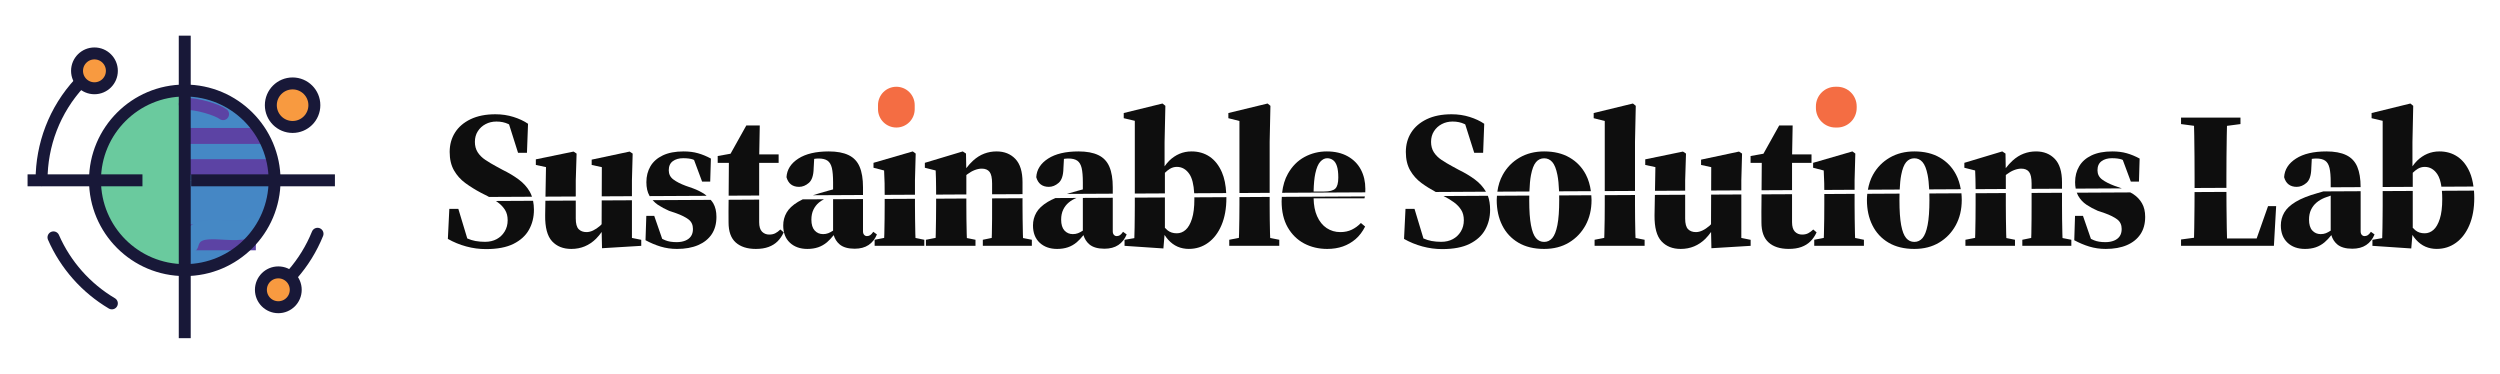
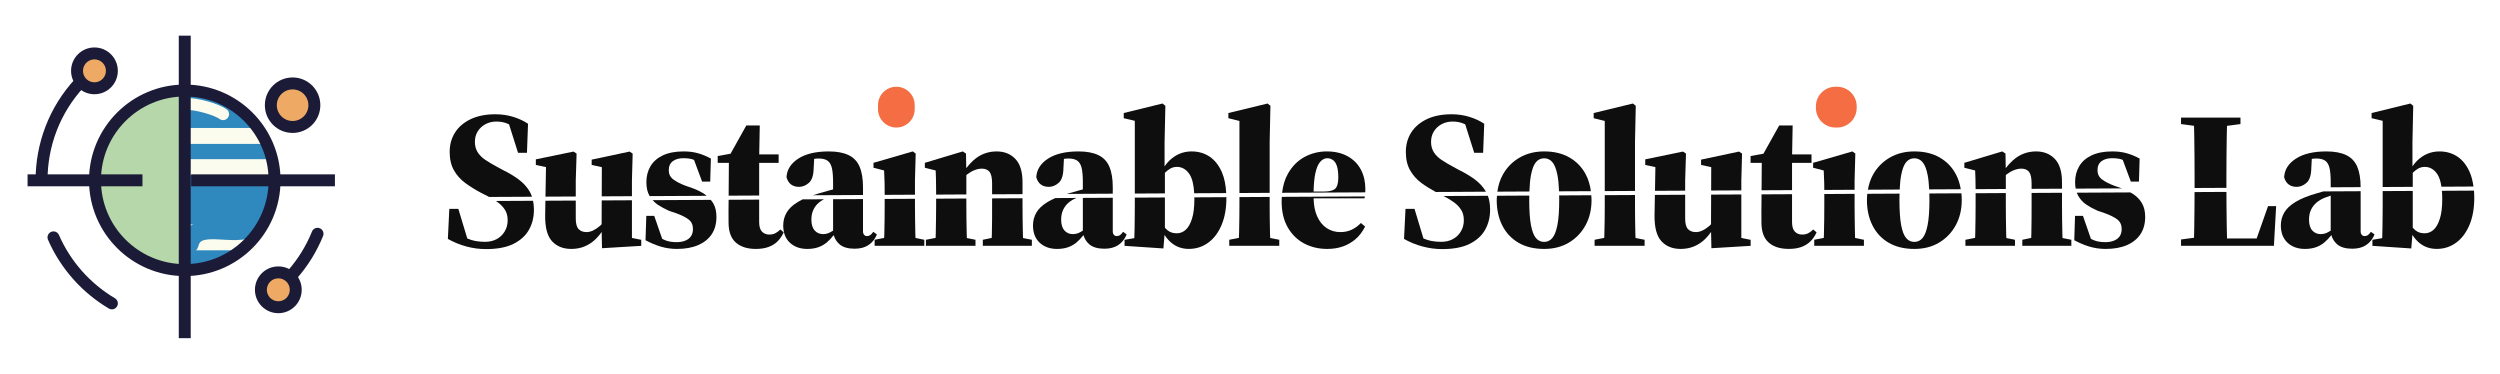
<svg xmlns="http://www.w3.org/2000/svg" viewBox="7 7 455 68" role="img" aria-label="Sustainable Solutions Lab">
  <g transform="translate(8.715854 8.835727) scale(0.181499)">
    <defs>
      <clipPath id="m-clip-0">
        <path clip-rule="nonzero" d="M 6 0.211 L 342.965 0.211 L 342.965 275 L 6 275 Z M 6 0.211 " />
      </clipPath>
      <clipPath id="m-clip-1">
        <path clip-rule="nonzero" d="M 0 0.211 L 342.965 0.211 L 342.965 343.598 L 0 343.598 Z M 0 0.211 " />
      </clipPath>
      <clipPath id="m-clip-2">
        <path clip-rule="nonzero" d="M 0 0.211 L 273 0.211 L 273 249 L 0 249 Z M 0 0.211 " />
      </clipPath>
      <clipPath id="m-clip-3">
        <path clip-rule="nonzero" d="M 92 0.211 L 342.965 0.211 L 342.965 287 L 92 287 Z M 92 0.211 " />
      </clipPath>
      <clipPath id="m-clip-4">
        <path clip-rule="nonzero" d="M 82 93 L 342.965 93 L 342.965 343.598 L 82 343.598 Z M 82 93 " />
      </clipPath>
      <clipPath id="m-clip-5">
        <path clip-rule="nonzero" d="M 0 58 L 273 58 L 273 343.598 L 0 343.598 Z M 0 58 " />
      </clipPath>
      <clipPath id="m-clip-6">
        <path clip-rule="nonzero" d="M 114 54 L 342.965 54 L 342.965 343.598 L 114 343.598 Z M 114 54 " />
      </clipPath>
      <clipPath id="m-clip-7">
        <path clip-rule="nonzero" d="M 0 0.211 L 241 0.211 L 241 341 L 0 341 Z M 0 0.211 " />
      </clipPath>
    </defs>
-     <path fill-rule="nonzero" fill="rgb(27.13%, 53.143%, 77.373%)" fill-opacity="1" d="M 175.844 170.707 L 175.844 80.664 C 225.57 80.664 265.887 120.977 265.887 170.707 " />
-     <path fill-rule="nonzero" fill="rgb(27.013%, 52.817%, 77.074%)" fill-opacity="1" d="M 175.844 170.707 L 175.844 260.746 C 225.57 260.746 265.887 220.434 265.887 170.707 " />
-     <path fill-rule="nonzero" fill="rgb(41.632%, 79.321%, 62%)" fill-opacity="1" d="M 175.844 260.746 C 126.117 260.746 85.801 220.434 85.801 170.707 C 85.801 120.977 126.117 80.664 175.844 80.664 " />
-     <path fill="none" stroke-width="16" stroke-linecap="butt" stroke-linejoin="miter" stroke="rgb(35.892%, 26.288%, 64.223%)" stroke-opacity="1" stroke-miterlimit="10" d="M -0 0.002 L 88.606 0.002 " transform="matrix(0.998494, 0, 0, -0.998494, 176.4497, 157.49)" />
-     <path fill="none" stroke-width="16" stroke-linecap="butt" stroke-linejoin="miter" stroke="rgb(35.892%, 26.288%, 64.223%)" stroke-opacity="1" stroke-miterlimit="10" d="M -0 0.001 L 77.796 0.001 " transform="matrix(0.998494, 0, 0, -0.998494, 176.4497, 126.1961)" />
+     <path fill-rule="nonzero" fill="#2F88BE" fill-opacity="1" d="M 175.844 170.707 L 175.844 80.664 C 225.57 80.664 265.887 120.977 265.887 170.707 " />
+     <path fill-rule="nonzero" fill="#2F88BE" fill-opacity="1" d="M 175.844 170.707 L 175.844 260.746 C 225.57 260.746 265.887 220.434 265.887 170.707 " />
+     <path fill-rule="nonzero" fill="#B6D7A9" fill-opacity="1" d="M 175.844 260.746 C 126.117 260.746 85.801 220.434 85.801 170.707 C 85.801 120.977 126.117 80.664 175.844 80.664 " />
+     <path fill="none" stroke-width="16" stroke-linecap="butt" stroke-linejoin="miter" stroke="#FCFCEE" stroke-opacity="1" stroke-miterlimit="10" d="M -0 0.002 L 88.606 0.002 " transform="matrix(0.998494, 0, 0, -0.998494, 176.4497, 157.49)" />
+     <path fill="none" stroke-width="16" stroke-linecap="butt" stroke-linejoin="miter" stroke="#FCFCEE" stroke-opacity="1" stroke-miterlimit="10" d="M -0 0.001 L 77.796 0.001 " transform="matrix(0.998494, 0, 0, -0.998494, 176.4497, 126.1961)" />
    <g clip-path="url(#m-clip-0)">
-       <path fill="none" stroke-width="12" stroke-linecap="round" stroke-linejoin="miter" stroke="rgb(35.892%, 26.288%, 64.223%)" stroke-opacity="1" stroke-miterlimit="10" d="M -0 -0.002 C 11.662 0.847 33.12 -5.929 38.484 -10.166 " transform="matrix(0.998494, 0, 0, -0.998494, 175.8009, 94.19736)" />
+       <path fill="none" stroke-width="12" stroke-linecap="round" stroke-linejoin="miter" stroke="#FCFCEE" stroke-opacity="1" stroke-miterlimit="10" d="M -0 -0.002 C 11.662 0.847 33.12 -5.929 38.484 -10.166 " transform="matrix(0.998494, 0, 0, -0.998494, 175.8009, 94.19736)" />
    </g>
-     <path fill-rule="nonzero" fill="rgb(35.892%, 26.288%, 64.223%)" fill-opacity="1" d="M 171.375 240.875 L 247.098 240.875 L 247.098 214.941 L 171.375 214.941 Z M 171.375 240.875 " />
+     <path fill-rule="nonzero" fill="#FCFCEE" fill-opacity="1" d="M 171.375 240.875 L 247.098 240.875 L 247.098 214.941 L 171.375 214.941 Z M 171.375 240.875 " />
    <g clip-path="url(#m-clip-1)">
-       <path fill="none" stroke-width="19" stroke-linecap="round" stroke-linejoin="miter" stroke="rgb(27.13%, 53.143%, 77.373%)" stroke-opacity="1" stroke-miterlimit="10" d="M -0.002 -0.001 C 6.774 26.731 45.739 4.893 65.128 17.882 " transform="matrix(0.998494, 0, 0, -0.998494, 180.2087, 234.4561)" />
-       <path fill="none" stroke-width="12" stroke-linecap="round" stroke-linejoin="miter" stroke="#181838" stroke-opacity="1" stroke-miterlimit="10" d="M -0.002 -0.001 C -0.002 -49.802 -40.375 -90.175 -90.177 -90.175 C -139.978 -90.175 -180.355 -49.802 -180.355 -0.001 C -180.355 49.805 -139.978 90.178 -90.177 90.178 C -40.375 90.178 -0.002 49.805 -0.002 -0.001 Z M -0.002 -0.001 " transform="matrix(0.998494, 0, 0, -0.998494, 265.8846, 170.7065)" />
+       <path fill="none" stroke-width="19" stroke-linecap="round" stroke-linejoin="miter" stroke="#2F88BE" stroke-opacity="1" stroke-miterlimit="10" d="M -0.002 -0.001 C 6.774 26.731 45.739 4.893 65.128 17.882 " transform="matrix(0.998494, 0, 0, -0.998494, 180.2087, 234.4561)" />
+       <path fill="none" stroke-width="12" stroke-linecap="round" stroke-linejoin="miter" stroke="#1B1B38" stroke-opacity="1" stroke-miterlimit="10" d="M -0.002 -0.001 C -0.002 -49.802 -40.375 -90.175 -90.177 -90.175 C -139.978 -90.175 -180.355 -49.802 -180.355 -0.001 C -180.355 49.805 -139.978 90.178 -90.177 90.178 C -40.375 90.178 -0.002 49.805 -0.002 -0.001 Z M -0.002 -0.001 " transform="matrix(0.998494, 0, 0, -0.998494, 265.8846, 170.7065)" />
    </g>
-     <path fill="none" stroke-width="12" stroke-linecap="butt" stroke-linejoin="miter" stroke="#181838" stroke-opacity="1" stroke-miterlimit="10" d="M -0 0.001 L -0 -303.812 " transform="matrix(0.998494, 0, 0, -0.998494, 175.8009, 25.64205)" />
-     <path fill="none" stroke-width="12" stroke-linecap="butt" stroke-linejoin="miter" stroke="#181838" stroke-opacity="1" stroke-miterlimit="10" d="M -0.001 -0.001 L 144.381 -0.001 " transform="matrix(0.998494, 0, 0, -0.998494, 182.2233, 170.7065)" />
-     <path fill="none" stroke-width="12" stroke-linecap="butt" stroke-linejoin="miter" stroke="#181838" stroke-opacity="1" stroke-miterlimit="10" d="M 0.001 -0.001 L 115.382 -0.001 " transform="matrix(0.998494, 0, 0, -0.998494, 18.18637, 170.7065)" />
-     <path fill-rule="nonzero" fill="rgb(97.078%, 60.287%, 25.175%)" fill-opacity="1" d="M 102.723 60.93 C 102.723 70.574 94.902 78.395 85.258 78.395 C 75.613 78.395 67.797 70.574 67.797 60.93 C 67.797 51.285 75.613 43.465 85.258 43.465 C 94.902 43.465 102.723 51.285 102.723 60.93 " />
+     <path fill="none" stroke-width="12" stroke-linecap="butt" stroke-linejoin="miter" stroke="#1B1B38" stroke-opacity="1" stroke-miterlimit="10" d="M -0 0.001 L -0 -303.812 " transform="matrix(0.998494, 0, 0, -0.998494, 175.8009, 25.64205)" />
+     <path fill="none" stroke-width="12" stroke-linecap="butt" stroke-linejoin="miter" stroke="#1B1B38" stroke-opacity="1" stroke-miterlimit="10" d="M -0.001 -0.001 L 144.381 -0.001 " transform="matrix(0.998494, 0, 0, -0.998494, 182.2233, 170.7065)" />
+     <path fill="none" stroke-width="12" stroke-linecap="butt" stroke-linejoin="miter" stroke="#1B1B38" stroke-opacity="1" stroke-miterlimit="10" d="M 0.001 -0.001 L 115.382 -0.001 " transform="matrix(0.998494, 0, 0, -0.998494, 18.18637, 170.7065)" />
+     <path fill-rule="nonzero" fill="#EEAA64" fill-opacity="1" d="M 102.723 60.93 C 102.723 70.574 94.902 78.395 85.258 78.395 C 75.613 78.395 67.797 70.574 67.797 60.93 C 67.797 51.285 75.613 43.465 85.258 43.465 C 94.902 43.465 102.723 51.285 102.723 60.93 " />
    <g clip-path="url(#m-clip-2)">
-       <path fill="none" stroke-width="12" stroke-linecap="round" stroke-linejoin="miter" stroke="#181838" stroke-opacity="1" stroke-miterlimit="10" d="M 0 -0 C 0 -9.66 -7.832 -17.492 -17.491 -17.492 C -27.15 -17.492 -34.978 -9.66 -34.978 -0 C -34.978 9.659 -27.15 17.491 -17.491 17.491 C -7.832 17.491 0 9.659 0 -0 Z M 0 -0 " transform="matrix(0.998494, 0, 0, -0.998494, 102.7222, 60.92923)" />
+       <path fill="none" stroke-width="12" stroke-linecap="round" stroke-linejoin="miter" stroke="#1B1B38" stroke-opacity="1" stroke-miterlimit="10" d="M 0 -0 C 0 -9.66 -7.832 -17.492 -17.491 -17.492 C -27.15 -17.492 -34.978 -9.66 -34.978 -0 C -34.978 9.659 -27.15 17.491 -17.491 17.491 C -7.832 17.491 0 9.659 0 -0 Z M 0 -0 " transform="matrix(0.998494, 0, 0, -0.998494, 102.7222, 60.92923)" />
    </g>
-     <path fill-rule="nonzero" fill="rgb(97.078%, 60.287%, 25.175%)" fill-opacity="1" d="M 305.781 95.371 C 305.781 107.43 296.008 117.199 283.953 117.199 C 271.898 117.199 262.125 107.43 262.125 95.371 C 262.125 83.316 271.898 73.543 283.953 73.543 C 296.008 73.543 305.781 83.316 305.781 95.371 " />
+     <path fill-rule="nonzero" fill="#EEAA64" fill-opacity="1" d="M 305.781 95.371 C 305.781 107.43 296.008 117.199 283.953 117.199 C 271.898 117.199 262.125 107.43 262.125 95.371 C 262.125 83.316 271.898 73.543 283.953 73.543 C 296.008 73.543 305.781 83.316 305.781 95.371 " />
    <g clip-path="url(#m-clip-3)">
-       <path fill="none" stroke-width="12" stroke-linecap="round" stroke-linejoin="miter" stroke="#181838" stroke-opacity="1" stroke-miterlimit="10" d="M -0.001 0.001 C -0.001 -12.076 -9.789 -21.86 -21.862 -21.86 C -33.935 -21.86 -43.723 -12.076 -43.723 0.001 C -43.723 12.074 -33.935 21.862 -21.862 21.862 C -9.789 21.862 -0.001 12.074 -0.001 0.001 Z M -0.001 0.001 " transform="matrix(0.998494, 0, 0, -0.998494, 305.7826, 95.37199)" />
+       <path fill="none" stroke-width="12" stroke-linecap="round" stroke-linejoin="miter" stroke="#1B1B38" stroke-opacity="1" stroke-miterlimit="10" d="M -0.001 0.001 C -0.001 -12.076 -9.789 -21.86 -21.862 -21.86 C -33.935 -21.86 -43.723 -12.076 -43.723 0.001 C -43.723 12.074 -33.935 21.862 -21.862 21.862 C -9.789 21.862 -0.001 12.074 -0.001 0.001 Z M -0.001 0.001 " transform="matrix(0.998494, 0, 0, -0.998494, 305.7826, 95.37199)" />
    </g>
-     <path fill-rule="nonzero" fill="rgb(97.078%, 60.287%, 25.175%)" fill-opacity="1" d="M 287.102 280.484 C 287.102 290.129 279.281 297.949 269.637 297.949 C 259.992 297.949 252.172 290.129 252.172 280.484 C 252.172 270.84 259.992 263.02 269.637 263.02 C 279.281 263.02 287.102 270.84 287.102 280.484 " />
+     <path fill-rule="nonzero" fill="#EEAA64" fill-opacity="1" d="M 287.102 280.484 C 287.102 290.129 279.281 297.949 269.637 297.949 C 259.992 297.949 252.172 290.129 252.172 280.484 C 252.172 270.84 259.992 263.02 269.637 263.02 C 279.281 263.02 287.102 270.84 287.102 280.484 " />
    <g clip-path="url(#m-clip-4)">
-       <path fill="none" stroke-width="12" stroke-linecap="round" stroke-linejoin="miter" stroke="#181838" stroke-opacity="1" stroke-miterlimit="10" d="M 0.001 -0.001 C 0.001 -9.66 -7.831 -17.492 -17.49 -17.492 C -27.149 -17.492 -34.981 -9.66 -34.981 -0.001 C -34.981 9.659 -27.149 17.491 -17.49 17.491 C -7.831 17.491 0.001 9.659 0.001 -0.001 Z M 0.001 -0.001 " transform="matrix(0.998494, 0, 0, -0.998494, 287.1001, 280.4838)" />
+       <path fill="none" stroke-width="12" stroke-linecap="round" stroke-linejoin="miter" stroke="#1B1B38" stroke-opacity="1" stroke-miterlimit="10" d="M 0.001 -0.001 C 0.001 -9.66 -7.831 -17.492 -17.49 -17.492 C -27.149 -17.492 -34.981 -9.66 -34.981 -0.001 C -34.981 9.659 -27.149 17.491 -17.49 17.491 C -7.831 17.491 0.001 9.659 0.001 -0.001 Z M 0.001 -0.001 " transform="matrix(0.998494, 0, 0, -0.998494, 287.1001, 280.4838)" />
    </g>
    <g clip-path="url(#m-clip-5)">
-       <path fill="none" stroke-width="12" stroke-linecap="round" stroke-linejoin="miter" stroke="#181838" stroke-opacity="1" stroke-miterlimit="10" d="M 0.001 -0.002 C -25.863 15.322 -46.511 38.517 -58.642 66.285 " transform="matrix(0.998494, 0, 0, -0.998494, 102.7221, 294.0958)" />
+       <path fill="none" stroke-width="12" stroke-linecap="round" stroke-linejoin="miter" stroke="#1B1B38" stroke-opacity="1" stroke-miterlimit="10" d="M 0.001 -0.002 C -25.863 15.322 -46.511 38.517 -58.642 66.285 " transform="matrix(0.998494, 0, 0, -0.998494, 102.7221, 294.0958)" />
    </g>
    <g clip-path="url(#m-clip-6)">
-       <path fill="none" stroke-width="12" stroke-linecap="round" stroke-linejoin="miter" stroke="#181838" stroke-opacity="1" stroke-miterlimit="10" d="M 0.001 -0.001 C -6.059 -14.977 -14.568 -28.696 -25.029 -40.671 " transform="matrix(0.998494, 0, 0, -0.998494, 308.9485, 224.3039)" />
+       <path fill="none" stroke-width="12" stroke-linecap="round" stroke-linejoin="miter" stroke="#1B1B38" stroke-opacity="1" stroke-miterlimit="10" d="M 0.001 -0.001 C -6.059 -14.977 -14.568 -28.696 -25.029 -40.671 " transform="matrix(0.998494, 0, 0, -0.998494, 308.9485, 224.3039)" />
    </g>
    <g clip-path="url(#m-clip-7)">
-       <path fill="none" stroke-width="12" stroke-linecap="round" stroke-linejoin="miter" stroke="#181838" stroke-opacity="1" stroke-miterlimit="10" d="M 0.001 -0 C 0.001 35.127 12.79 70.254 38.375 97.795 " transform="matrix(0.998494, 0, 0, -0.998494, 32.2253, 170.4839)" />
+       <path fill="none" stroke-width="12" stroke-linecap="round" stroke-linejoin="miter" stroke="#1B1B38" stroke-opacity="1" stroke-miterlimit="10" d="M 0.001 -0 C 0.001 35.127 12.79 70.254 38.375 97.795 " transform="matrix(0.998494, 0, 0, -0.998494, 32.2253, 170.4839)" />
    </g>
  </g>
  <path fill-rule="nonzero" fill="rgb(95.686%, 42.744%, 26.274%)" fill-opacity="1" d="M 166.797 26.871 L 166.797 26.129 C 166.797 25.684 166.883 25.258 167.051 24.852 C 167.219 24.441 167.461 24.078 167.773 23.766 C 168.09 23.453 168.449 23.211 168.859 23.043 C 169.27 22.875 169.691 22.789 170.137 22.789 C 170.578 22.789 171.004 22.875 171.414 23.043 C 171.824 23.211 172.184 23.453 172.5 23.766 C 172.812 24.078 173.051 24.441 173.223 24.852 C 173.391 25.258 173.477 25.684 173.477 26.129 L 173.477 26.871 C 173.477 27.312 173.391 27.738 173.223 28.148 C 173.051 28.559 172.812 28.918 172.5 29.23 C 172.184 29.547 171.824 29.785 171.414 29.957 C 171.004 30.125 170.578 30.211 170.137 30.211 C 169.691 30.211 169.27 30.125 168.859 29.957 C 168.449 29.785 168.09 29.547 167.773 29.23 C 167.461 28.918 167.219 28.559 167.051 28.148 C 166.883 27.738 166.797 27.312 166.797 26.871 " />
  <path fill-rule="nonzero" fill="rgb(95.686%, 42.744%, 26.274%)" fill-opacity="1" d="M 337.496 26.648 L 337.496 26.348 C 337.496 25.875 337.586 25.422 337.766 24.988 C 337.945 24.551 338.203 24.164 338.539 23.832 C 338.871 23.496 339.254 23.238 339.691 23.059 C 340.129 22.879 340.582 22.789 341.055 22.789 L 341.355 22.789 C 341.828 22.789 342.281 22.879 342.719 23.059 C 343.156 23.238 343.539 23.496 343.875 23.832 C 344.207 24.164 344.465 24.551 344.645 24.988 C 344.824 25.422 344.918 25.875 344.918 26.348 L 344.918 26.648 C 344.918 27.121 344.824 27.574 344.645 28.012 C 344.465 28.449 344.207 28.832 343.875 29.168 C 343.539 29.5 343.156 29.758 342.719 29.938 C 342.281 30.121 341.828 30.211 341.355 30.211 L 341.055 30.211 C 340.582 30.211 340.129 30.121 339.691 29.938 C 339.254 29.758 338.871 29.5 338.539 29.168 C 338.203 28.832 337.945 28.449 337.766 28.012 C 337.586 27.574 337.496 27.121 337.496 26.648 " />
  <path fill-rule="nonzero" fill="#0E0E0E" fill-opacity="1" d="M 265.715 40.316 C 266.496 40.891 267.367 41.43 268.309 41.941 L 277.445 41.891 C 276.945 41.039 276.273 40.293 275.426 39.664 C 274.57 39.031 273.59 38.445 272.484 37.906 L 271.301 37.262 C 270.602 36.887 269.953 36.5 269.359 36.102 C 268.762 35.703 268.297 35.238 267.957 34.707 C 267.621 34.176 267.453 33.547 267.453 32.82 C 267.453 32.086 267.629 31.441 267.984 30.887 C 268.336 30.332 268.809 29.898 269.398 29.59 C 269.984 29.277 270.648 29.121 271.383 29.121 C 272.184 29.121 272.906 29.273 273.543 29.574 C 273.586 29.594 273.633 29.625 273.676 29.648 L 275.309 34.812 L 276.93 34.812 L 277.129 29.527 C 276.391 29.023 275.508 28.609 274.48 28.285 C 273.453 27.961 272.355 27.797 271.188 27.797 C 269.418 27.797 267.914 28.098 266.668 28.695 C 265.422 29.297 264.477 30.109 263.832 31.133 C 263.188 32.156 262.863 33.332 262.863 34.66 C 262.863 35.98 263.125 37.094 263.648 38.008 C 264.168 38.918 264.859 39.688 265.715 40.316 " />
  <path fill-rule="nonzero" fill="#0E0E0E" fill-opacity="1" d="M 213.535 42.227 L 219.012 42.199 L 219.012 38.453 C 219.281 38.184 219.574 37.941 219.895 37.742 C 220.293 37.496 220.723 37.371 221.188 37.371 C 222.117 37.371 222.883 37.812 223.48 38.695 C 223.969 39.422 224.258 40.586 224.344 42.172 L 230.168 42.141 C 230.094 40.672 229.84 39.398 229.387 38.352 C 228.84 37.094 228.094 36.148 227.156 35.512 C 226.215 34.875 225.113 34.559 223.859 34.559 C 223.074 34.559 222.344 34.703 221.672 34.988 C 220.996 35.277 220.383 35.688 219.828 36.223 C 219.516 36.527 219.227 36.887 218.953 37.273 L 218.953 32.883 L 219.098 26.258 L 218.574 25.84 L 211.52 27.57 L 211.52 28.512 L 213.535 28.988 Z M 213.535 42.227 " />
  <path fill-rule="nonzero" fill="#0E0E0E" fill-opacity="1" d="M 106.277 42.789 L 111.789 42.762 L 111.789 39.836 L 111.941 34.953 L 111.387 34.586 L 104.523 36 L 104.523 37.02 L 106.371 37.414 Z M 106.277 42.789 " />
  <path fill-rule="nonzero" fill="#0E0E0E" fill-opacity="1" d="M 197.891 41.008 C 198.52 41.008 199.113 40.766 199.672 40.281 C 200.227 39.797 200.52 38.918 200.543 37.637 L 200.637 35.914 C 200.902 35.875 201.172 35.848 201.438 35.848 C 202.148 35.848 202.691 35.98 203.07 36.246 C 203.449 36.512 203.711 36.957 203.859 37.574 C 204.004 38.195 204.078 39.07 204.078 40.199 L 204.078 41.473 C 203.832 41.535 203.586 41.602 203.344 41.668 C 202.719 41.836 202.16 41.996 201.668 42.148 C 201.504 42.191 201.355 42.242 201.191 42.293 L 209.523 42.25 L 209.523 41.09 C 209.523 39.559 209.32 38.309 208.906 37.344 C 208.496 36.379 207.828 35.676 206.898 35.23 C 205.969 34.781 204.77 34.559 203.293 34.559 C 200.953 34.559 199.105 34.992 197.75 35.867 C 196.398 36.738 195.68 37.867 195.598 39.254 C 195.766 39.84 196.039 40.277 196.418 40.566 C 196.801 40.859 197.293 41.008 197.891 41.008 " />
  <path fill-rule="nonzero" fill="#0E0E0E" fill-opacity="1" d="M 232.578 42.129 L 238.078 42.098 L 238.078 32.805 L 238.219 26.258 L 237.699 25.84 L 230.562 27.57 L 230.562 28.512 L 232.578 29.02 Z M 232.578 42.129 " />
  <path fill-rule="nonzero" fill="#0E0E0E" fill-opacity="1" d="M 125.246 42.691 L 135.598 42.637 C 135.48 42.543 135.387 42.434 135.258 42.352 C 134.613 41.922 133.891 41.559 133.09 41.266 L 131.801 40.816 C 130.848 40.461 130.094 40.074 129.543 39.656 C 128.988 39.238 128.715 38.684 128.715 37.988 C 128.715 37.246 128.961 36.695 129.449 36.336 C 129.941 35.973 130.57 35.793 131.332 35.793 C 132.082 35.793 132.68 35.871 133.129 36.027 C 133.191 36.051 133.258 36.094 133.32 36.121 L 134.781 40.047 L 136.258 40.047 L 136.383 35.859 C 135.602 35.434 134.816 35.109 134.035 34.891 C 133.254 34.668 132.379 34.559 131.41 34.559 C 129.898 34.559 128.637 34.801 127.633 35.281 C 126.625 35.762 125.875 36.422 125.379 37.266 C 124.887 38.113 124.641 39.074 124.641 40.156 C 124.641 41.141 124.824 41.965 125.199 42.625 C 125.211 42.652 125.234 42.668 125.246 42.691 " />
  <path fill-rule="nonzero" fill="#0E0E0E" fill-opacity="1" d="M 116.516 42.734 L 122.012 42.707 L 122.012 39.836 L 122.145 34.953 L 121.59 34.586 L 114.684 36.055 L 114.684 37.02 L 116.535 37.422 Z M 116.516 42.734 " />
  <path fill-rule="nonzero" fill="#0E0E0E" fill-opacity="1" d="M 177.344 39.531 C 177.355 40.008 177.363 40.516 177.367 41.055 C 177.371 41.453 177.371 41.918 177.375 42.418 L 182.875 42.387 L 182.875 38.863 C 182.918 38.828 182.957 38.789 183 38.754 C 183.461 38.402 183.922 38.137 184.383 37.957 C 184.844 37.781 185.277 37.691 185.68 37.691 C 186.32 37.691 186.797 37.891 187.102 38.285 C 187.41 38.68 187.562 39.383 187.562 40.395 L 187.562 42.363 L 193.098 42.336 L 193.098 40.164 C 193.098 38.246 192.664 36.832 191.793 35.922 C 190.926 35.012 189.785 34.559 188.375 34.559 C 187.586 34.559 186.84 34.691 186.129 34.961 C 185.418 35.227 184.742 35.652 184.098 36.238 C 183.684 36.613 183.27 37.074 182.859 37.609 L 182.812 34.949 L 182.223 34.559 L 175.324 36.633 L 175.324 37.531 L 177.293 38.027 C 177.316 38.555 177.332 39.055 177.344 39.531 " />
  <path fill-rule="nonzero" fill="#0E0E0E" fill-opacity="1" d="M 139.613 42.613 L 145.168 42.586 L 145.168 36.645 L 148.711 36.645 L 148.711 35.102 L 145.18 35.102 L 145.277 29.832 L 142.832 29.832 L 139.961 34.977 L 137.621 35.398 L 137.621 36.645 L 139.656 36.645 Z M 139.613 42.613 " />
  <path fill-rule="nonzero" fill="#0E0E0E" fill-opacity="1" d="M 167.996 40.34 C 168.004 40.93 168.012 41.641 168.012 42.465 L 173.523 42.438 L 173.523 39.836 L 173.656 34.949 L 173.125 34.559 L 165.977 36.633 L 165.977 37.531 L 167.906 38.027 C 167.953 38.824 167.984 39.594 167.996 40.34 " />
  <path fill-rule="nonzero" fill="#0E0E0E" fill-opacity="1" d="M 152.434 41.008 C 153.062 41.008 153.656 40.766 154.215 40.281 C 154.77 39.797 155.062 38.918 155.086 37.637 L 155.18 35.914 C 155.445 35.875 155.715 35.848 155.98 35.848 C 156.691 35.848 157.234 35.98 157.613 36.246 C 157.992 36.512 158.254 36.957 158.402 37.574 C 158.547 38.195 158.621 39.07 158.621 40.199 L 158.621 41.473 C 158.375 41.535 158.129 41.602 157.887 41.668 C 157.262 41.836 156.703 41.996 156.211 42.148 C 155.77 42.27 155.352 42.402 154.957 42.535 L 164.066 42.488 L 164.066 41.09 C 164.066 39.559 163.863 38.309 163.449 37.344 C 163.039 36.379 162.371 35.676 161.441 35.23 C 160.512 34.781 159.312 34.559 157.836 34.559 C 155.496 34.559 153.648 34.992 152.293 35.867 C 150.941 36.738 150.223 37.867 150.141 39.254 C 150.309 39.84 150.582 40.277 150.961 40.566 C 151.344 40.859 151.832 41.008 152.434 41.008 " />
  <path fill-rule="nonzero" fill="#0E0E0E" fill-opacity="1" d="M 247.293 36.43 C 247.684 36.008 248.098 35.797 248.543 35.797 C 248.941 35.797 249.293 35.91 249.605 36.137 C 249.918 36.363 250.156 36.727 250.32 37.234 C 250.488 37.742 250.57 38.438 250.57 39.316 C 250.57 40.305 250.387 40.977 250.023 41.328 C 249.66 41.68 248.98 41.855 247.988 41.855 L 246.074 41.855 C 246.105 40.504 246.207 39.398 246.387 38.57 C 246.605 37.562 246.906 36.848 247.293 36.43 M 255.48 42.008 C 255.488 41.824 255.492 41.617 255.492 41.371 C 255.492 40.07 255.223 38.906 254.684 37.879 C 254.145 36.852 253.348 36.043 252.289 35.449 C 251.227 34.855 249.957 34.559 248.48 34.559 C 247.02 34.559 245.664 34.898 244.414 35.574 C 243.164 36.254 242.16 37.27 241.398 38.621 C 240.84 39.602 240.496 40.762 240.344 42.086 Z M 255.48 42.008 " />
  <path fill-rule="nonzero" fill="#0E0E0E" fill-opacity="1" d="M 352.746 41.496 C 352.793 40.453 352.879 39.562 353.016 38.863 C 353.223 37.766 353.527 36.98 353.922 36.512 C 354.32 36.043 354.816 35.809 355.41 35.809 C 356.004 35.809 356.5 36.039 356.898 36.5 C 357.301 36.961 357.609 37.738 357.828 38.84 C 357.969 39.539 358.059 40.43 358.109 41.469 L 363.863 41.438 C 363.695 40.473 363.422 39.578 363 38.773 C 362.309 37.449 361.324 36.418 360.043 35.676 C 358.762 34.93 357.215 34.559 355.41 34.559 C 353.719 34.559 352.223 34.938 350.926 35.691 C 349.629 36.445 348.613 37.484 347.879 38.809 C 347.426 39.633 347.129 40.547 346.957 41.527 Z M 352.746 41.496 " />
  <path fill-rule="nonzero" fill="#0E0E0E" fill-opacity="1" d="M 406.355 31.758 C 406.375 32.984 406.391 34.234 406.398 35.508 C 406.41 36.777 406.414 38.035 406.414 39.277 L 406.414 40.98 C 406.414 41.059 406.41 41.141 406.41 41.215 L 412.211 41.188 C 412.211 41.086 412.207 40.977 412.207 40.875 L 412.207 39.277 C 412.207 38.055 412.211 36.797 412.223 35.512 C 412.23 34.23 412.246 32.98 412.27 31.762 C 412.281 31.117 412.297 30.5 412.312 29.906 L 414.766 29.582 L 414.766 28.398 L 403.949 28.398 L 403.949 29.582 L 406.312 29.898 C 406.332 30.488 406.348 31.105 406.355 31.758 " />
  <path fill-rule="nonzero" fill="#0E0E0E" fill-opacity="1" d="M 366.531 39.531 C 366.543 40.008 366.551 40.516 366.555 41.055 C 366.555 41.168 366.555 41.305 366.559 41.426 L 372.059 41.395 L 372.059 38.863 C 372.102 38.828 372.141 38.789 372.184 38.754 C 372.645 38.402 373.105 38.137 373.57 37.957 C 374.031 37.781 374.465 37.691 374.867 37.691 C 375.508 37.691 375.98 37.891 376.289 38.285 C 376.594 38.68 376.75 39.383 376.75 40.395 L 376.75 41.371 L 382.285 41.344 L 382.285 40.164 C 382.285 38.246 381.848 36.832 380.98 35.922 C 380.109 35.012 378.969 34.559 377.559 34.559 C 376.773 34.559 376.027 34.691 375.316 34.961 C 374.605 35.227 373.93 35.652 373.285 36.238 C 372.867 36.613 372.457 37.074 372.043 37.609 L 372 34.949 L 371.41 34.559 L 364.512 36.633 L 364.512 37.531 L 366.477 38.027 C 366.5 38.555 366.52 39.055 366.531 39.531 " />
  <path fill-rule="nonzero" fill="#0E0E0E" fill-opacity="1" d="M 393.16 41.285 C 393.145 41.281 393.133 41.273 393.117 41.266 L 391.828 40.816 C 390.875 40.461 390.125 40.074 389.57 39.656 C 389.02 39.238 388.742 38.684 388.742 37.988 C 388.742 37.25 388.988 36.695 389.48 36.336 C 389.973 35.973 390.598 35.793 391.363 35.793 C 392.109 35.793 392.707 35.871 393.16 36.027 C 393.223 36.051 393.285 36.094 393.348 36.117 L 394.809 40.047 L 396.289 40.047 L 396.414 35.859 C 395.629 35.434 394.848 35.109 394.066 34.891 C 393.285 34.668 392.41 34.559 391.441 34.559 C 389.926 34.559 388.668 34.801 387.66 35.281 C 386.652 35.762 385.902 36.426 385.41 37.27 C 384.914 38.113 384.668 39.074 384.668 40.156 C 384.668 40.578 384.707 40.965 384.777 41.328 Z M 393.16 41.285 " />
  <path fill-rule="nonzero" fill="#0E0E0E" fill-opacity="1" d="M 425 41.008 C 425.629 41.008 426.223 40.766 426.781 40.281 C 427.34 39.797 427.629 38.918 427.656 37.637 L 427.746 35.914 C 428.016 35.875 428.281 35.848 428.551 35.848 C 429.258 35.848 429.801 35.98 430.184 36.246 C 430.562 36.512 430.824 36.957 430.969 37.574 C 431.117 38.195 431.188 39.07 431.188 40.199 L 431.188 41.086 L 436.633 41.059 C 436.633 39.539 436.426 38.301 436.02 37.344 C 435.609 36.379 434.938 35.676 434.012 35.23 C 433.082 34.781 431.879 34.559 430.406 34.559 C 428.062 34.559 426.215 34.992 424.863 35.867 C 423.508 36.738 422.789 37.867 422.711 39.254 C 422.875 39.84 423.148 40.277 423.531 40.566 C 423.914 40.859 424.402 41.008 425 41.008 " />
  <path fill-rule="nonzero" fill="#0E0E0E" fill-opacity="1" d="M 440.645 41.035 L 446.121 41.008 L 446.121 38.449 C 446.395 38.184 446.684 37.941 447.008 37.742 C 447.402 37.496 447.832 37.375 448.297 37.375 C 449.23 37.375 449.992 37.812 450.59 38.695 C 450.949 39.227 451.199 39.992 451.34 40.98 L 457.172 40.949 C 457.039 39.98 456.824 39.105 456.496 38.352 C 455.949 37.094 455.207 36.148 454.266 35.512 C 453.324 34.875 452.227 34.559 450.969 34.559 C 450.188 34.559 449.457 34.703 448.781 34.988 C 448.105 35.277 447.492 35.688 446.941 36.223 C 446.625 36.527 446.34 36.887 446.066 37.27 L 446.066 32.879 L 446.207 26.258 L 445.688 25.84 L 438.629 27.57 L 438.629 28.512 L 440.645 28.988 Z M 440.645 41.035 " />
  <path fill-rule="nonzero" fill="#0E0E0E" fill-opacity="1" d="M 285.352 41.852 C 285.395 40.645 285.488 39.645 285.637 38.863 C 285.848 37.766 286.148 36.98 286.547 36.512 C 286.941 36.043 287.438 35.809 288.031 35.809 C 288.625 35.809 289.121 36.039 289.523 36.5 C 289.922 36.961 290.234 37.738 290.449 38.84 C 290.605 39.617 290.703 40.617 290.75 41.82 L 296.539 41.793 C 296.391 40.688 296.094 39.676 295.625 38.773 C 294.934 37.449 293.945 36.418 292.664 35.676 C 291.383 34.93 289.84 34.559 288.031 34.559 C 286.34 34.559 284.848 34.938 283.551 35.691 C 282.25 36.445 281.234 37.484 280.504 38.809 C 279.992 39.73 279.672 40.758 279.52 41.883 Z M 285.352 41.852 " />
  <path fill-rule="nonzero" fill="#0E0E0E" fill-opacity="1" d="M 339.008 40.34 C 339.012 40.703 339.016 41.113 339.02 41.57 L 344.535 41.539 L 344.535 39.836 L 344.668 34.949 L 344.137 34.559 L 336.988 36.633 L 336.988 37.531 L 338.918 38.027 C 338.965 38.824 338.996 39.594 339.008 40.34 " />
  <path fill-rule="nonzero" fill="#0E0E0E" fill-opacity="1" d="M 308.207 41.73 L 313.699 41.703 L 313.699 39.84 L 313.852 34.953 L 313.297 34.586 L 306.434 36 L 306.434 37.02 L 308.281 37.414 Z M 308.207 41.73 " />
  <path fill-rule="nonzero" fill="#0E0E0E" fill-opacity="1" d="M 299.066 41.777 L 304.57 41.75 L 304.57 32.805 L 304.711 26.258 L 304.191 25.84 L 297.051 27.57 L 297.051 28.512 L 299.066 29.02 Z M 299.066 41.777 " />
  <path fill-rule="nonzero" fill="#0E0E0E" fill-opacity="1" d="M 327.605 41.629 L 333.152 41.602 L 333.152 36.645 L 336.695 36.645 L 336.695 35.102 L 333.164 35.102 L 333.262 29.832 L 330.816 29.832 L 327.945 34.977 L 325.605 35.398 L 325.605 36.645 L 327.641 36.645 Z M 327.605 41.629 " />
  <path fill-rule="nonzero" fill="#0E0E0E" fill-opacity="1" d="M 318.43 41.676 L 323.922 41.648 L 323.922 39.836 L 324.055 34.953 L 323.5 34.586 L 316.594 36.055 L 316.594 37.02 L 318.445 37.422 Z M 318.43 41.676 " />
  <path fill-rule="nonzero" fill="#0E0E0E" fill-opacity="1" d="M 323.922 42.391 L 318.426 42.418 L 318.406 47.812 C 318.316 47.902 318.234 48 318.141 48.082 C 317.703 48.461 317.273 48.75 316.855 48.945 C 316.441 49.145 316.039 49.242 315.656 49.242 C 315.047 49.242 314.57 49.062 314.223 48.707 C 313.875 48.348 313.699 47.703 313.699 46.77 L 313.699 42.445 L 308.191 42.473 L 308.125 46.191 C 308.102 48.41 308.523 49.98 309.387 50.91 C 310.25 51.84 311.414 52.305 312.883 52.305 C 313.77 52.305 314.59 52.148 315.336 51.836 C 316.082 51.523 316.766 51.066 317.383 50.457 C 317.754 50.09 318.09 49.668 318.414 49.219 L 318.477 52.176 L 325.617 51.742 L 325.617 50.648 L 323.922 50.305 Z M 323.922 42.391 " />
  <path fill-rule="nonzero" fill="#0E0E0E" fill-opacity="1" d="M 372.125 49.539 C 372.105 48.676 372.09 47.777 372.078 46.848 C 372.066 45.922 372.059 45.062 372.059 44.277 L 372.059 42.137 L 366.559 42.168 C 366.559 42.422 366.559 42.68 366.559 42.961 L 366.559 44.277 C 366.559 45.062 366.555 45.922 366.543 46.848 C 366.531 47.777 366.516 48.676 366.496 49.539 C 366.488 49.812 366.48 50.047 366.469 50.293 L 364.707 50.637 L 364.707 51.734 L 373.727 51.734 L 373.727 50.637 L 372.156 50.324 C 372.145 50.07 372.133 49.824 372.125 49.539 " />
  <path fill-rule="nonzero" fill="#0E0E0E" fill-opacity="1" d="M 344.602 49.539 C 344.582 48.676 344.566 47.777 344.555 46.848 C 344.543 45.922 344.535 45.062 344.535 44.277 L 344.535 42.281 L 339.023 42.312 C 339.023 42.57 339.023 42.844 339.023 43.125 L 339.023 44.277 C 339.023 45.062 339.02 45.922 339.008 46.848 C 338.996 47.777 338.98 48.676 338.957 49.539 C 338.953 49.812 338.941 50.051 338.93 50.297 L 337.191 50.637 L 337.191 51.734 L 346.234 51.734 L 346.234 50.637 L 344.629 50.316 C 344.621 50.066 344.609 49.82 344.602 49.539 " />
  <path fill-rule="nonzero" fill="#0E0E0E" fill-opacity="1" d="M 358.137 42.211 C 358.148 42.59 358.156 42.98 358.156 43.398 C 358.156 45.328 358.047 46.844 357.828 47.953 C 357.609 49.066 357.301 49.855 356.902 50.324 C 356.5 50.793 356.004 51.027 355.41 51.027 C 354.816 51.027 354.32 50.797 353.926 50.336 C 353.527 49.875 353.223 49.09 353.012 47.98 C 352.805 46.871 352.699 45.352 352.699 43.426 C 352.699 43.008 352.707 42.617 352.715 42.238 L 346.844 42.27 C 346.805 42.641 346.781 43.016 346.781 43.402 C 346.781 45.137 347.113 46.668 347.781 48.008 C 348.445 49.348 349.422 50.398 350.707 51.16 C 351.996 51.922 353.562 52.305 355.41 52.305 C 357.141 52.305 358.648 51.918 359.93 51.148 C 361.215 50.375 362.219 49.324 362.945 47.996 C 363.672 46.664 364.039 45.133 364.039 43.402 C 364.039 42.984 364.016 42.578 363.977 42.18 Z M 358.137 42.211 " />
  <path fill-rule="nonzero" fill="#0E0E0E" fill-opacity="1" d="M 337.012 48.77 C 336.695 49.074 336.383 49.301 336.078 49.457 C 335.773 49.613 335.41 49.691 334.984 49.691 C 334.461 49.691 334.027 49.516 333.676 49.168 C 333.328 48.816 333.152 48.238 333.152 47.43 L 333.152 42.344 L 327.598 42.371 L 327.594 43.344 C 327.574 44.215 327.57 44.938 327.574 45.512 C 327.578 46.086 327.582 46.75 327.582 47.496 C 327.582 49.137 328.016 50.348 328.891 51.129 C 329.762 51.91 330.98 52.301 332.551 52.301 C 333.445 52.301 334.215 52.184 334.863 51.945 C 335.508 51.707 336.055 51.367 336.504 50.922 C 336.953 50.477 337.324 49.93 337.617 49.289 Z M 337.012 48.77 " />
  <path fill-rule="nonzero" fill="#0E0E0E" fill-opacity="1" d="M 304.633 49.438 C 304.613 48.59 304.598 47.723 304.586 46.832 C 304.574 45.945 304.57 45.09 304.57 44.277 L 304.57 42.492 L 299.066 42.52 L 299.066 44.277 C 299.066 45.09 299.062 45.945 299.051 46.832 C 299.039 47.723 299.023 48.59 299 49.438 C 298.996 49.738 298.984 50.016 298.973 50.293 L 297.215 50.637 L 297.215 51.73 L 306.32 51.73 L 306.32 50.637 L 304.668 50.316 C 304.652 50.031 304.641 49.746 304.633 49.438 " />
  <path fill-rule="nonzero" fill="#0E0E0E" fill-opacity="1" d="M 269.719 42.676 L 269.73 42.68 C 270.445 43.039 271.078 43.418 271.621 43.82 C 272.168 44.219 272.602 44.676 272.93 45.191 C 273.258 45.707 273.418 46.336 273.418 47.082 C 273.418 47.848 273.238 48.535 272.871 49.133 C 272.508 49.73 272.023 50.195 271.418 50.52 C 270.812 50.848 270.105 51.012 269.297 51.012 C 268.676 51.012 268.098 50.961 267.555 50.863 C 267.055 50.773 266.559 50.613 266.066 50.398 L 264.441 45.016 L 262.801 45.016 L 262.535 50.484 C 263.578 51.074 264.691 51.531 265.875 51.852 C 267.059 52.172 268.258 52.336 269.473 52.336 C 271.535 52.336 273.207 52.016 274.48 51.379 C 275.758 50.742 276.699 49.887 277.297 48.812 C 277.898 47.742 278.199 46.531 278.199 45.176 C 278.199 44.203 278.062 43.359 277.793 42.633 Z M 269.719 42.676 " />
  <path fill-rule="nonzero" fill="#0E0E0E" fill-opacity="1" d="M 290.766 42.566 C 290.77 42.84 290.777 43.105 290.777 43.398 C 290.777 45.328 290.668 46.844 290.449 47.953 C 290.23 49.066 289.922 49.855 289.523 50.324 C 289.121 50.793 288.625 51.027 288.031 51.027 C 287.438 51.027 286.941 50.797 286.547 50.336 C 286.148 49.875 285.848 49.09 285.637 47.98 C 285.426 46.871 285.32 45.352 285.32 43.426 C 285.32 43.133 285.328 42.867 285.332 42.594 L 279.445 42.625 C 279.43 42.883 279.402 43.137 279.402 43.402 C 279.402 45.137 279.738 46.672 280.402 48.008 C 281.07 49.348 282.047 50.398 283.332 51.16 C 284.617 51.922 286.184 52.305 288.031 52.305 C 289.762 52.305 291.27 51.918 292.551 51.148 C 293.836 50.375 294.84 49.324 295.57 47.996 C 296.297 46.664 296.66 45.133 296.66 43.402 C 296.66 43.105 296.637 42.82 296.617 42.535 Z M 290.766 42.566 " />
  <path fill-rule="nonzero" fill="#0E0E0E" fill-opacity="1" d="M 430.309 49.445 C 430.016 49.555 429.703 49.609 429.371 49.609 C 428.754 49.609 428.242 49.391 427.84 48.953 C 427.441 48.516 427.242 47.855 427.242 46.973 C 427.242 46.281 427.363 45.68 427.613 45.164 C 427.859 44.652 428.195 44.215 428.617 43.863 C 429.039 43.508 429.531 43.219 430.09 42.992 C 430.375 42.879 430.742 42.75 431.188 42.602 L 431.188 48.973 C 430.871 49.18 430.574 49.34 430.309 49.445 M 438.508 49.188 C 438.293 49.496 438.098 49.703 437.93 49.809 C 437.758 49.914 437.562 49.969 437.348 49.969 C 437.152 49.969 436.984 49.895 436.844 49.742 C 436.707 49.594 436.637 49.379 436.637 49.098 L 436.637 41.801 L 429.852 41.836 C 429.469 41.941 429.105 42.047 428.781 42.148 C 427.121 42.613 425.797 43.141 424.816 43.734 C 423.832 44.328 423.137 44.98 422.727 45.695 C 422.32 46.406 422.113 47.188 422.113 48.031 C 422.113 49.363 422.52 50.41 423.324 51.168 C 424.129 51.922 425.191 52.305 426.508 52.305 C 427.234 52.305 427.891 52.203 428.469 52.008 C 429.043 51.812 429.582 51.508 430.074 51.094 C 430.484 50.75 430.895 50.305 431.305 49.793 C 431.5 50.461 431.848 51.023 432.363 51.465 C 432.992 52 433.91 52.266 435.117 52.266 C 436.133 52.266 436.973 52.043 437.645 51.594 C 438.316 51.148 438.824 50.504 439.168 49.668 Z M 438.508 49.188 " />
  <path fill-rule="nonzero" fill="#0E0E0E" fill-opacity="1" d="M 91.691 40.316 C 92.547 40.945 93.5 41.539 94.551 42.094 L 95.707 42.68 C 95.812 42.734 95.902 42.789 96.004 42.844 L 103.82 42.805 C 103.711 42.484 103.586 42.18 103.43 41.91 C 102.934 41.047 102.258 40.297 101.402 39.664 C 100.547 39.031 99.566 38.445 98.461 37.906 L 97.277 37.262 C 96.578 36.887 95.93 36.5 95.336 36.102 C 94.738 35.703 94.273 35.238 93.934 34.707 C 93.598 34.176 93.43 33.547 93.43 32.82 C 93.43 32.086 93.605 31.441 93.961 30.887 C 94.312 30.332 94.785 29.898 95.375 29.59 C 95.961 29.277 96.625 29.121 97.359 29.121 C 98.16 29.121 98.883 29.273 99.52 29.574 C 99.562 29.594 99.609 29.625 99.652 29.648 L 101.285 34.812 L 102.906 34.812 L 103.102 29.527 C 102.367 29.023 101.484 28.609 100.457 28.285 C 99.43 27.961 98.332 27.797 97.164 27.797 C 95.395 27.797 93.891 28.098 92.645 28.695 C 91.398 29.297 90.453 30.109 89.809 31.133 C 89.164 32.156 88.84 33.332 88.84 34.66 C 88.84 35.98 89.102 37.094 89.625 38.008 C 90.145 38.918 90.836 39.688 91.691 40.316 " />
  <path fill-rule="nonzero" fill="#0E0E0E" fill-opacity="1" d="M 417.711 50.402 L 412.32 50.402 C 412.301 49.75 412.281 49.07 412.27 48.34 C 412.246 47.094 412.23 45.828 412.223 44.543 C 412.215 43.637 412.211 42.773 412.211 41.926 L 406.41 41.957 C 406.41 42.805 406.406 43.672 406.398 44.586 C 406.391 45.855 406.375 47.113 406.355 48.355 C 406.348 49.027 406.332 49.664 406.312 50.27 L 403.949 50.586 L 403.949 51.734 L 420.852 51.734 L 421.258 44.516 L 419.785 44.516 Z M 417.711 50.402 " />
  <path fill-rule="nonzero" fill="#0E0E0E" fill-opacity="1" d="M 382.352 49.547 C 382.332 48.684 382.312 47.789 382.301 46.859 C 382.289 45.93 382.285 45.07 382.285 44.277 L 382.285 42.086 L 376.75 42.113 L 376.75 44.277 C 376.75 45.07 376.746 45.93 376.742 46.859 C 376.738 47.789 376.727 48.684 376.707 49.547 C 376.699 49.82 376.691 50.059 376.68 50.305 L 375.062 50.637 L 375.062 51.73 L 383.984 51.73 L 383.984 50.637 L 382.379 50.324 C 382.367 50.07 382.355 49.824 382.352 49.547 " />
  <path fill-rule="nonzero" fill="#0E0E0E" fill-opacity="1" d="M 395.289 42.352 C 395.109 42.23 394.906 42.129 394.715 42.02 L 384.973 42.07 C 385.047 42.266 385.129 42.453 385.227 42.629 C 385.602 43.289 386.105 43.832 386.738 44.258 C 387.371 44.68 388.059 45.051 388.805 45.371 L 390.09 45.805 C 391.043 46.148 391.793 46.523 392.332 46.93 C 392.875 47.34 393.145 47.922 393.145 48.676 C 393.145 49.199 393.027 49.641 392.789 49.992 C 392.551 50.344 392.207 50.609 391.758 50.793 C 391.305 50.977 390.785 51.07 390.191 51.07 C 389.352 51.07 388.66 50.957 388.121 50.734 C 387.941 50.66 387.742 50.562 387.547 50.473 L 386.102 46.289 L 384.656 46.289 L 384.516 50.719 C 385.406 51.203 386.316 51.59 387.254 51.875 C 388.191 52.16 389.188 52.305 390.242 52.305 C 391.734 52.305 393.02 52.074 394.086 51.617 C 395.156 51.156 395.977 50.496 396.555 49.637 C 397.133 48.773 397.422 47.723 397.422 46.473 C 397.422 45.488 397.227 44.664 396.84 43.996 C 396.453 43.332 395.938 42.781 395.289 42.352 " />
  <path fill-rule="nonzero" fill="#0E0E0E" fill-opacity="1" d="M 451.426 41.723 C 451.465 42.191 451.488 42.699 451.488 43.254 C 451.488 44.715 451.34 45.906 451.047 46.824 C 450.754 47.742 450.371 48.414 449.895 48.832 C 449.422 49.25 448.887 49.461 448.289 49.461 C 447.609 49.461 447.051 49.281 446.609 48.918 C 446.453 48.789 446.289 48.633 446.121 48.465 L 446.121 41.75 L 440.648 41.777 L 440.648 44.461 C 440.648 45.035 440.641 45.668 440.633 46.355 C 440.625 47.043 440.617 47.723 440.609 48.395 C 440.602 49.062 440.586 49.715 440.562 50.34 L 438.781 50.645 L 438.781 51.742 L 445.848 52.219 L 446.059 49.754 C 446.273 50.09 446.5 50.391 446.738 50.652 C 447.246 51.207 447.809 51.621 448.438 51.895 C 449.062 52.164 449.742 52.301 450.48 52.301 C 451.793 52.301 452.965 51.93 453.996 51.18 C 455.027 50.434 455.836 49.363 456.43 47.969 C 457.02 46.574 457.316 44.934 457.316 43.043 C 457.316 42.574 457.297 42.121 457.262 41.691 Z M 451.426 41.723 " />
  <path fill-rule="nonzero" fill="#0E0E0E" fill-opacity="1" d="M 148.094 49.457 C 147.789 49.613 147.426 49.691 147 49.691 C 146.477 49.691 146.043 49.516 145.691 49.168 C 145.344 48.816 145.168 48.238 145.168 47.43 L 145.168 43.328 L 139.609 43.359 C 139.59 44.223 139.586 44.941 139.59 45.512 C 139.594 46.086 139.598 46.75 139.598 47.496 C 139.598 49.137 140.031 50.348 140.902 51.129 C 141.777 51.91 142.996 52.305 144.566 52.305 C 145.461 52.305 146.23 52.184 146.875 51.945 C 147.523 51.711 148.07 51.367 148.52 50.922 C 148.969 50.473 149.34 49.93 149.633 49.289 L 149.027 48.77 C 148.711 49.074 148.398 49.305 148.094 49.457 " />
  <path fill-rule="nonzero" fill="#0E0E0E" fill-opacity="1" d="M 165.938 49.188 C 165.723 49.496 165.531 49.703 165.359 49.809 C 165.188 49.914 164.996 49.969 164.781 49.969 C 164.582 49.969 164.414 49.895 164.277 49.742 C 164.137 49.594 164.066 49.379 164.066 49.098 L 164.066 43.23 L 158.621 43.258 L 158.621 48.973 C 158.305 49.18 158.008 49.34 157.738 49.445 C 157.445 49.555 157.137 49.609 156.805 49.609 C 156.184 49.609 155.672 49.391 155.273 48.953 C 154.875 48.516 154.672 47.855 154.672 46.973 C 154.672 46.281 154.797 45.68 155.043 45.164 C 155.289 44.652 155.625 44.215 156.047 43.863 C 156.32 43.633 156.633 43.441 156.965 43.266 L 153.082 43.285 C 152.781 43.43 152.504 43.582 152.246 43.734 C 151.262 44.328 150.566 44.98 150.16 45.695 C 149.75 46.406 149.547 47.188 149.547 48.031 C 149.547 49.363 149.949 50.41 150.754 51.168 C 151.559 51.922 152.621 52.305 153.938 52.305 C 154.668 52.305 155.32 52.203 155.898 52.008 C 156.477 51.812 157.012 51.508 157.508 51.094 C 157.918 50.75 158.324 50.305 158.734 49.793 C 158.934 50.461 159.281 51.023 159.797 51.465 C 160.422 52 161.34 52.266 162.551 52.266 C 163.562 52.266 164.406 52.043 165.078 51.594 C 165.746 51.148 166.254 50.504 166.598 49.668 Z M 165.938 49.188 " />
  <path fill-rule="nonzero" fill="#0E0E0E" fill-opacity="1" d="M 173.59 49.539 C 173.57 48.676 173.555 47.777 173.543 46.848 C 173.531 45.922 173.523 45.062 173.523 44.277 L 173.523 43.18 L 168.012 43.207 L 168.012 44.277 C 168.012 45.062 168.008 45.922 167.996 46.848 C 167.984 47.777 167.969 48.676 167.949 49.539 C 167.941 49.812 167.93 50.051 167.918 50.297 L 166.184 50.637 L 166.184 51.734 L 175.223 51.734 L 175.223 50.637 L 173.621 50.316 C 173.609 50.066 173.598 49.82 173.59 49.539 " />
  <path fill-rule="nonzero" fill="#0E0E0E" fill-opacity="1" d="M 136.348 43.375 L 125.785 43.43 C 126.055 43.738 126.359 44.02 126.711 44.258 C 127.344 44.68 128.031 45.051 128.773 45.371 L 130.059 45.805 C 131.016 46.148 131.762 46.523 132.305 46.93 C 132.848 47.34 133.117 47.922 133.117 48.676 C 133.117 49.199 133 49.641 132.762 49.992 C 132.523 50.344 132.18 50.609 131.727 50.793 C 131.277 50.977 130.754 51.07 130.164 51.07 C 129.324 51.07 128.633 50.957 128.094 50.734 C 127.91 50.66 127.715 50.562 127.52 50.473 L 126.07 46.289 L 124.629 46.289 L 124.484 50.719 C 125.375 51.203 126.289 51.59 127.227 51.875 C 128.164 52.16 129.16 52.305 130.215 52.305 C 131.707 52.305 132.988 52.074 134.059 51.613 C 135.125 51.156 135.949 50.496 136.527 49.637 C 137.102 48.773 137.391 47.723 137.391 46.473 C 137.391 45.488 137.199 44.664 136.812 43.996 C 136.68 43.77 136.512 43.574 136.348 43.375 " />
  <path fill-rule="nonzero" fill="#0E0E0E" fill-opacity="1" d="M 97.238 43.578 C 97.355 43.66 97.488 43.738 97.598 43.82 C 98.145 44.219 98.578 44.676 98.906 45.191 C 99.23 45.707 99.395 46.336 99.395 47.082 C 99.395 47.852 99.215 48.535 98.848 49.133 C 98.484 49.73 98 50.195 97.395 50.52 C 96.789 50.848 96.082 51.012 95.273 51.012 C 94.656 51.012 94.074 50.961 93.531 50.863 C 93.031 50.773 92.535 50.613 92.043 50.398 L 90.418 45.016 L 88.777 45.016 L 88.512 50.48 C 89.555 51.074 90.668 51.531 91.852 51.852 C 93.035 52.176 94.234 52.336 95.449 52.336 C 97.512 52.336 99.184 52.016 100.461 51.379 C 101.734 50.742 102.672 49.887 103.273 48.812 C 103.875 47.742 104.176 46.527 104.176 45.18 C 104.176 44.586 104.117 44.043 104.016 43.543 Z M 97.238 43.578 " />
  <path fill-rule="nonzero" fill="#0E0E0E" fill-opacity="1" d="M 122.012 43.449 L 116.512 43.477 L 116.496 47.812 C 116.406 47.898 116.324 48 116.23 48.082 C 115.793 48.461 115.363 48.75 114.945 48.949 C 114.531 49.145 114.129 49.242 113.746 49.242 C 113.141 49.242 112.66 49.062 112.312 48.703 C 111.965 48.348 111.789 47.703 111.789 46.77 L 111.789 43.504 L 106.262 43.531 L 106.219 46.188 C 106.191 48.406 106.613 49.98 107.477 50.91 C 108.34 51.84 109.504 52.305 110.973 52.305 C 111.863 52.305 112.68 52.148 113.426 51.836 C 114.172 51.523 114.855 51.066 115.473 50.457 C 115.844 50.09 116.184 49.668 116.504 49.219 L 116.566 52.176 L 123.707 51.742 L 123.707 50.645 L 122.012 50.305 Z M 122.012 43.449 " />
  <path fill-rule="nonzero" fill="#0E0E0E" fill-opacity="1" d="M 238.141 49.438 C 238.121 48.59 238.105 47.723 238.094 46.832 C 238.082 45.945 238.078 45.09 238.078 44.277 L 238.078 42.84 L 232.578 42.871 L 232.578 44.277 C 232.578 45.09 232.57 45.945 232.559 46.832 C 232.547 47.723 232.531 48.59 232.512 49.438 C 232.504 49.738 232.492 50.016 232.48 50.293 L 230.723 50.637 L 230.723 51.73 L 239.828 51.73 L 239.828 50.637 L 238.176 50.316 C 238.164 50.031 238.148 49.746 238.141 49.438 " />
  <path fill-rule="nonzero" fill="#0E0E0E" fill-opacity="1" d="M 253.035 48.797 C 252.422 49.094 251.723 49.242 250.934 49.242 C 250.02 49.242 249.195 49 248.457 48.516 C 247.719 48.027 247.133 47.305 246.707 46.34 C 246.309 45.453 246.105 44.367 246.074 43.094 L 255.34 43.094 C 255.367 42.969 255.387 42.859 255.402 42.75 L 240.293 42.828 C 240.277 43.098 240.254 43.359 240.254 43.637 C 240.254 45.504 240.625 47.082 241.363 48.375 C 242.105 49.664 243.102 50.645 244.348 51.309 C 245.598 51.969 247 52.305 248.555 52.305 C 249.598 52.305 250.547 52.152 251.402 51.855 C 252.254 51.555 253.027 51.109 253.715 50.52 C 254.402 49.926 254.98 49.164 255.453 48.23 L 254.684 47.586 C 254.195 48.098 253.645 48.5 253.035 48.797 " />
  <path fill-rule="nonzero" fill="#0E0E0E" fill-opacity="1" d="M 224.371 42.914 C 224.371 43.027 224.375 43.137 224.375 43.254 C 224.375 44.715 224.23 45.906 223.938 46.824 C 223.645 47.742 223.258 48.414 222.785 48.832 C 222.312 49.25 221.773 49.461 221.176 49.461 C 220.496 49.461 219.938 49.277 219.496 48.918 C 219.34 48.789 219.18 48.633 219.012 48.465 L 219.012 42.941 L 213.535 42.969 L 213.535 44.461 C 213.535 45.035 213.531 45.668 213.523 46.355 C 213.516 47.043 213.508 47.723 213.5 48.395 C 213.492 49.062 213.473 49.715 213.449 50.34 L 211.668 50.645 L 211.668 51.742 L 218.738 52.219 L 218.945 49.754 C 219.164 50.09 219.391 50.391 219.629 50.652 C 220.133 51.207 220.699 51.621 221.324 51.895 C 221.949 52.164 222.633 52.301 223.367 52.301 C 224.68 52.301 225.852 51.93 226.883 51.18 C 227.914 50.434 228.727 49.363 229.316 47.969 C 229.906 46.574 230.203 44.934 230.203 43.043 C 230.203 42.988 230.199 42.938 230.199 42.883 Z M 224.371 42.914 " />
  <path fill-rule="nonzero" fill="#0E0E0E" fill-opacity="1" d="M 182.941 49.539 C 182.922 48.676 182.902 47.777 182.891 46.848 C 182.879 45.922 182.875 45.062 182.875 44.277 L 182.875 43.129 L 177.375 43.16 L 177.375 44.277 C 177.375 45.062 177.367 45.922 177.355 46.848 C 177.344 47.777 177.328 48.676 177.309 49.539 C 177.301 49.812 177.293 50.047 177.285 50.293 L 175.52 50.637 L 175.52 51.734 L 184.539 51.734 L 184.539 50.637 L 182.969 50.324 C 182.957 50.07 182.945 49.824 182.941 49.539 " />
  <path fill-rule="nonzero" fill="#0E0E0E" fill-opacity="1" d="M 211.395 49.188 C 211.18 49.496 210.988 49.703 210.816 49.809 C 210.645 49.914 210.453 49.969 210.238 49.969 C 210.039 49.969 209.871 49.895 209.734 49.742 C 209.594 49.594 209.523 49.379 209.523 49.098 L 209.523 42.992 L 204.078 43.02 L 204.078 48.973 C 203.762 49.18 203.465 49.34 203.195 49.445 C 202.902 49.555 202.594 49.609 202.262 49.609 C 201.641 49.609 201.133 49.391 200.73 48.953 C 200.332 48.516 200.129 47.855 200.129 46.973 C 200.129 46.281 200.254 45.68 200.5 45.164 C 200.746 44.652 201.082 44.215 201.504 43.863 C 201.91 43.52 202.383 43.246 202.914 43.027 L 199.086 43.047 C 198.574 43.266 198.105 43.492 197.703 43.734 C 196.719 44.328 196.023 44.98 195.617 45.695 C 195.207 46.406 195.004 47.188 195.004 48.031 C 195.004 49.363 195.406 50.41 196.211 51.168 C 197.016 51.922 198.078 52.305 199.395 52.305 C 200.125 52.305 200.777 52.203 201.355 52.008 C 201.934 51.812 202.469 51.508 202.965 51.094 C 203.375 50.75 203.781 50.305 204.191 49.793 C 204.391 50.461 204.738 51.023 205.254 51.465 C 205.879 52 206.797 52.266 208.008 52.266 C 209.02 52.266 209.863 52.043 210.535 51.594 C 211.203 51.148 211.711 50.504 212.055 49.668 Z M 211.395 49.188 " />
  <path fill-rule="nonzero" fill="#0E0E0E" fill-opacity="1" d="M 193.164 49.547 C 193.145 48.684 193.129 47.789 193.117 46.859 C 193.102 45.93 193.098 45.07 193.098 44.277 L 193.098 43.078 L 187.562 43.105 L 187.562 44.277 C 187.562 45.07 187.559 45.93 187.559 46.859 C 187.555 47.789 187.543 48.684 187.52 49.547 C 187.516 49.82 187.504 50.059 187.492 50.305 L 185.875 50.637 L 185.875 51.73 L 194.797 51.73 L 194.797 50.637 L 193.191 50.324 C 193.184 50.07 193.172 49.824 193.164 49.547 " />
</svg>
